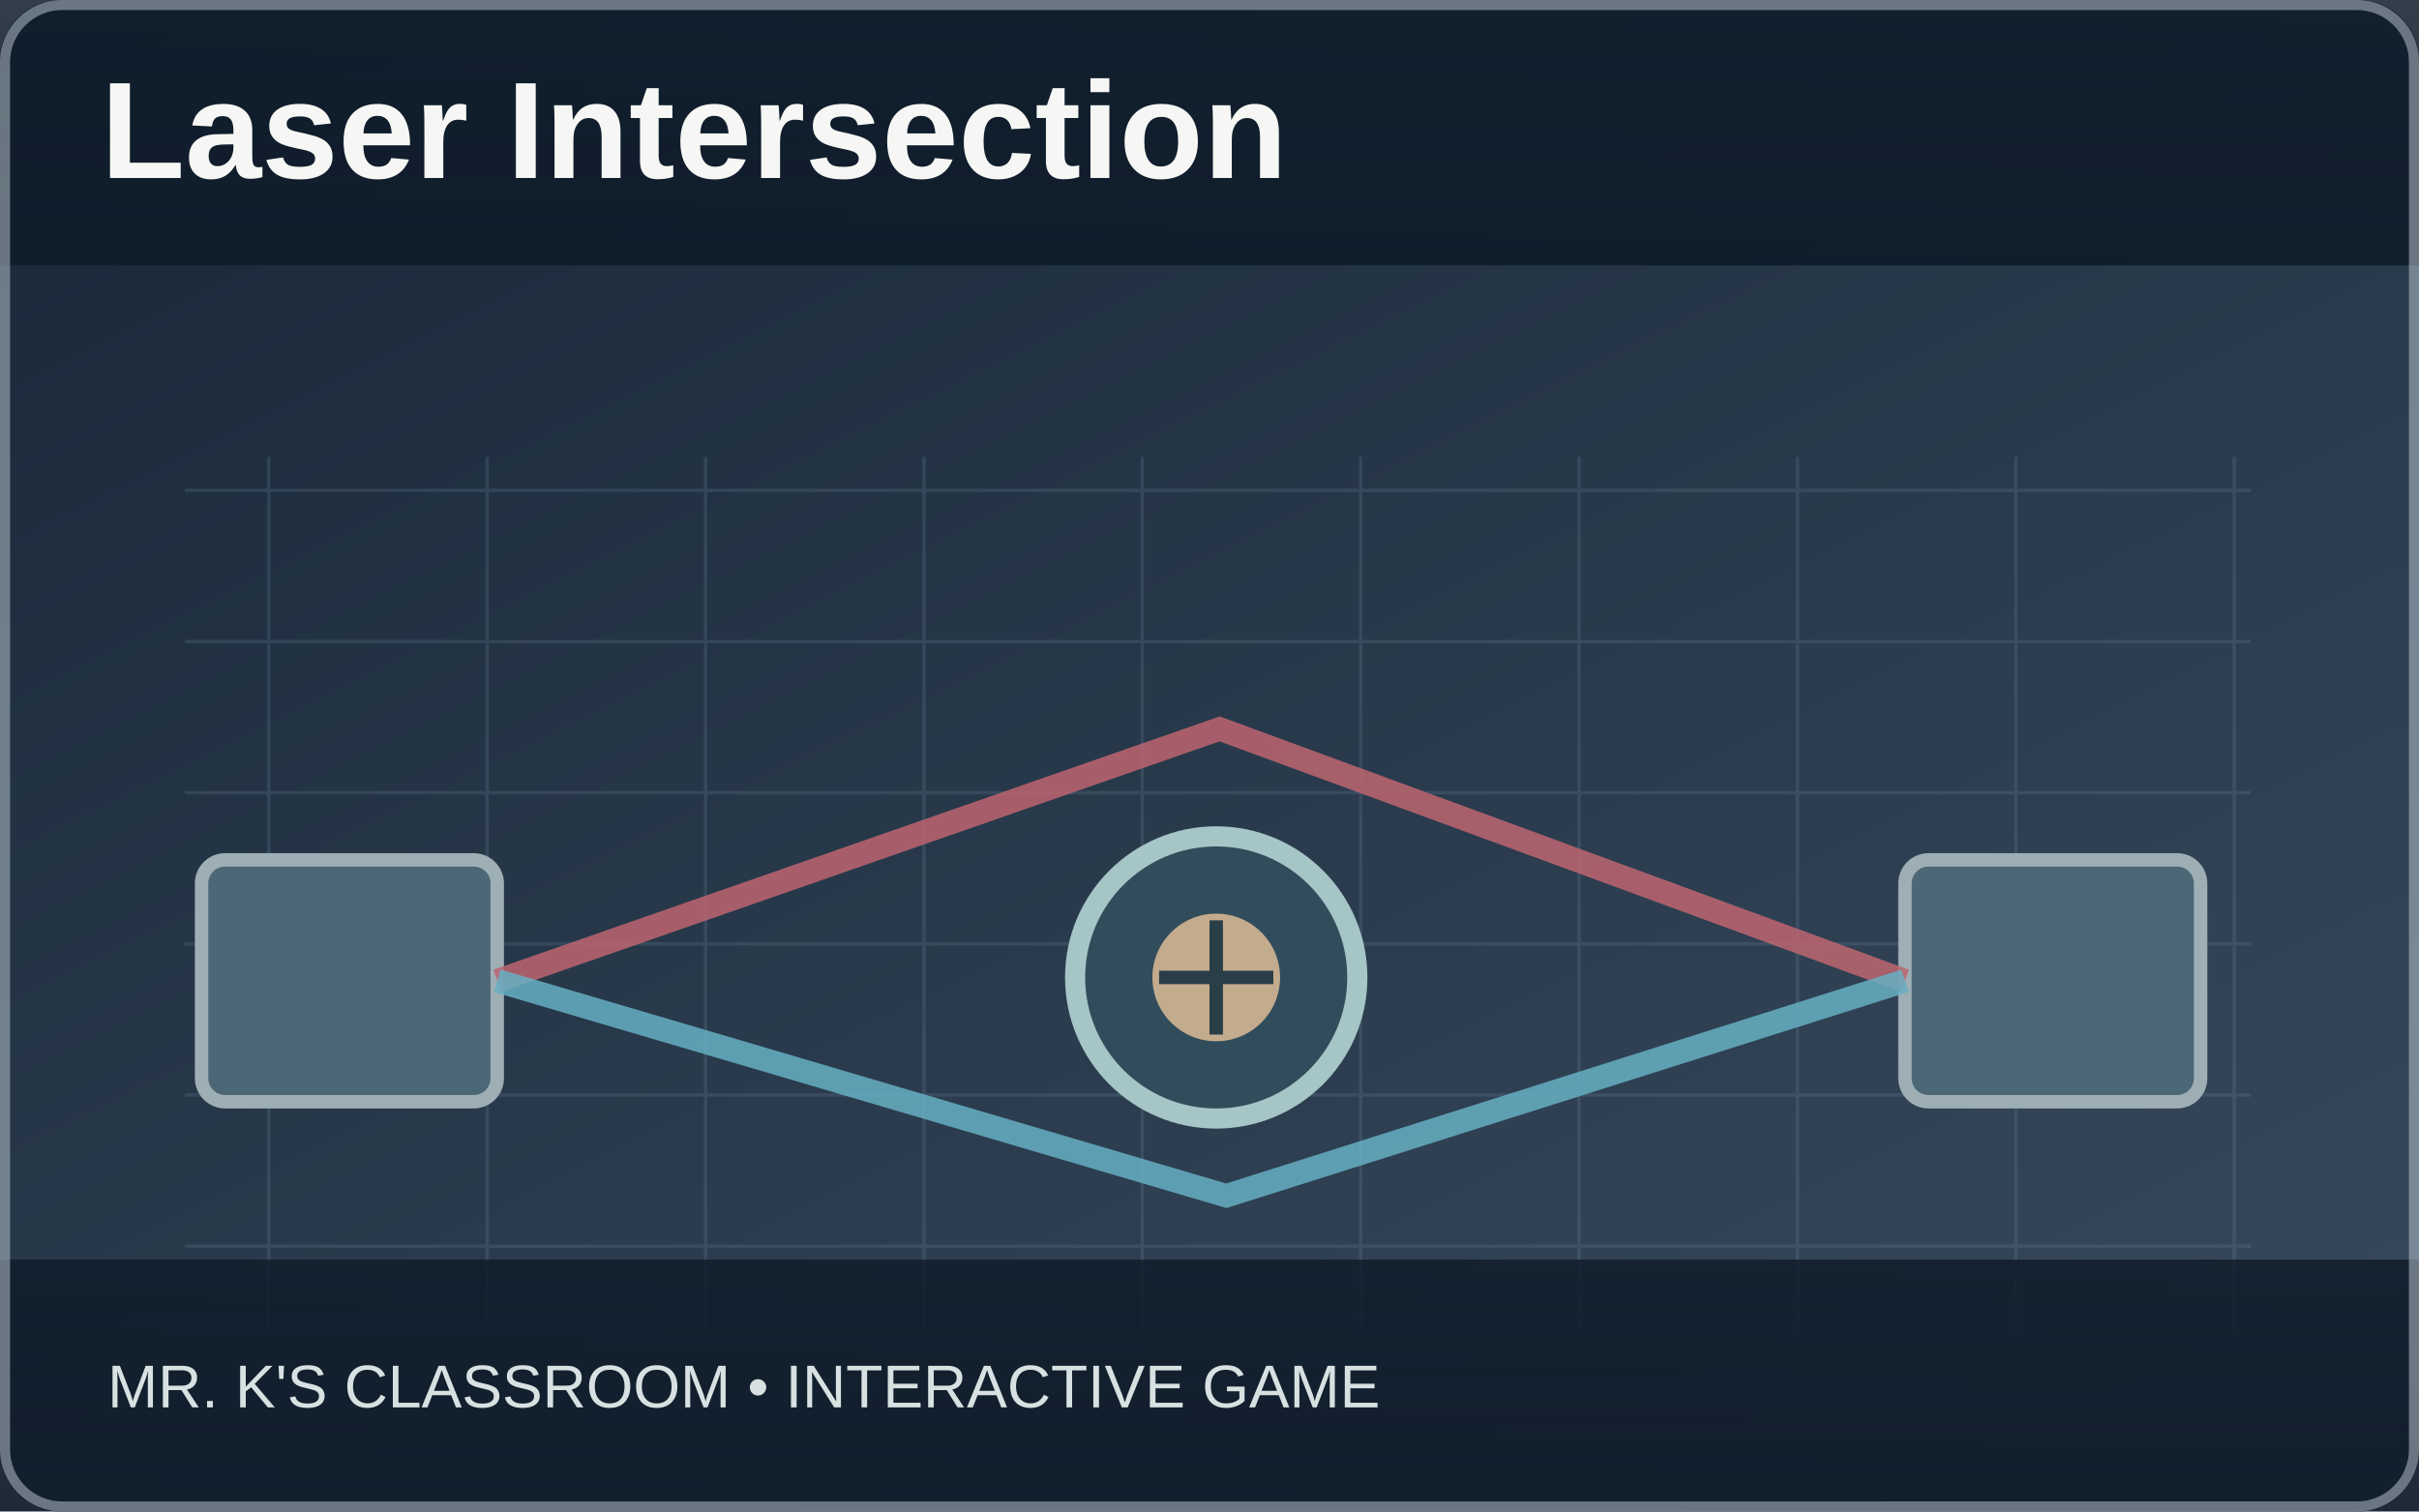
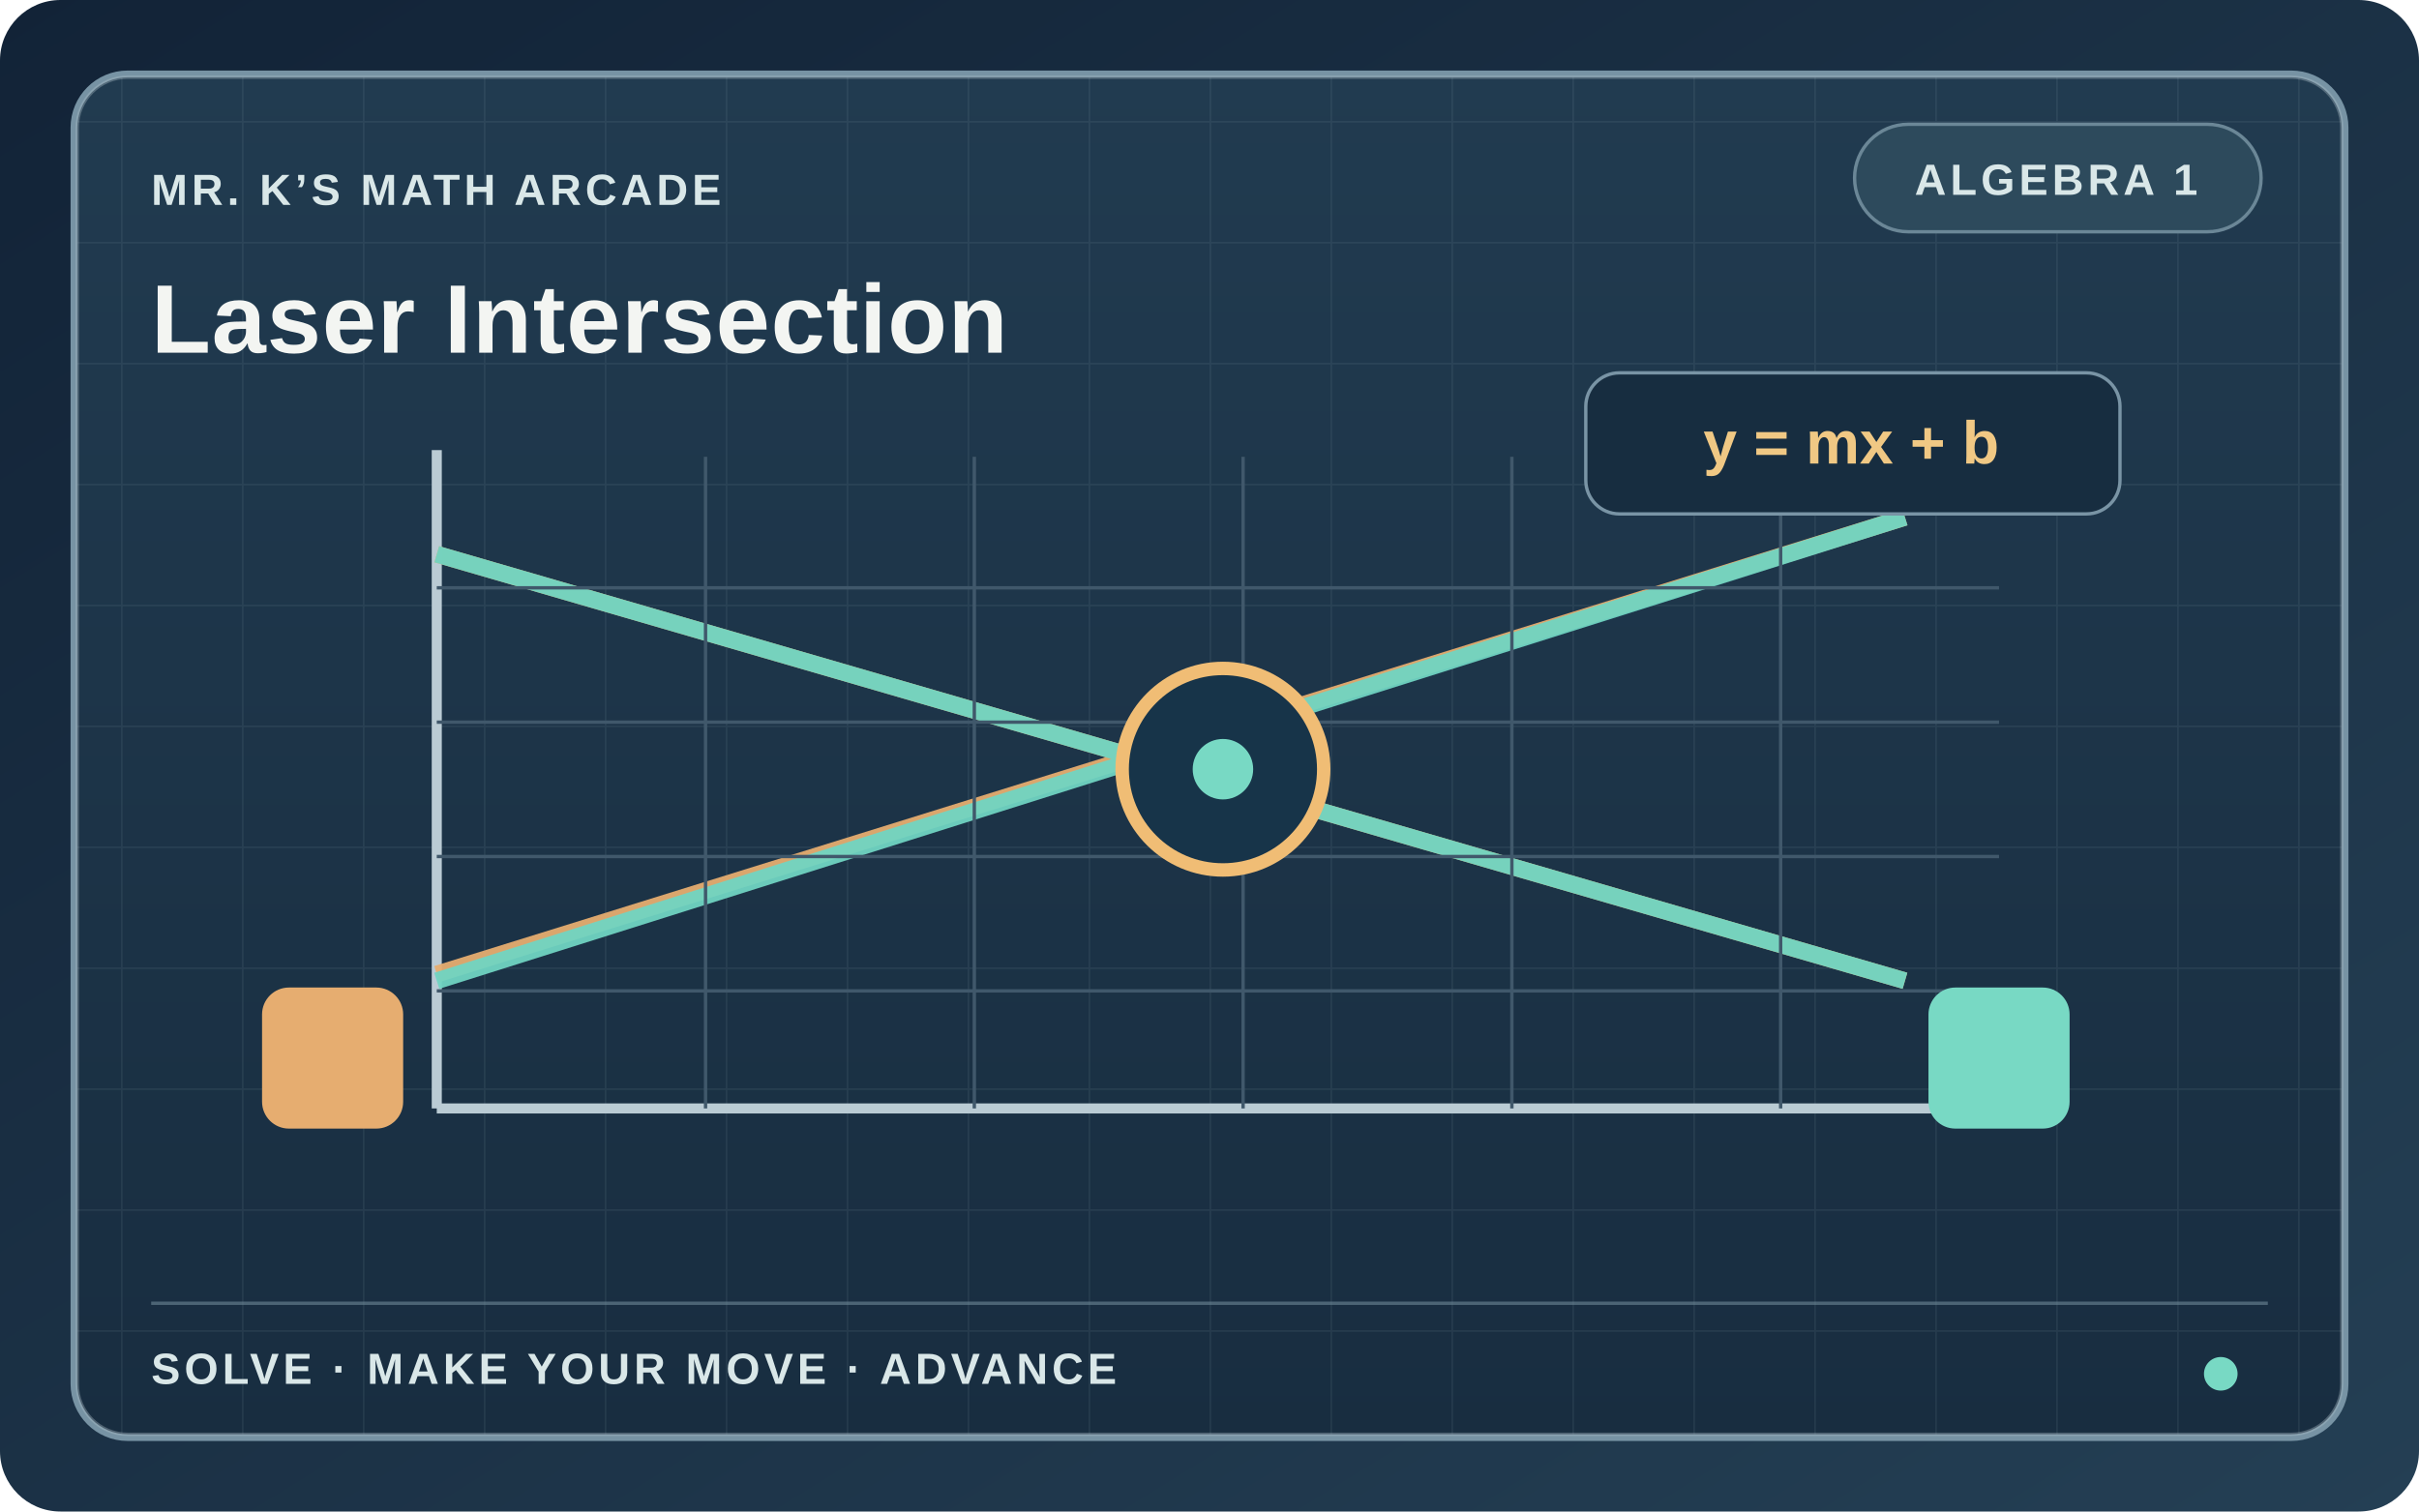
<svg xmlns="http://www.w3.org/2000/svg" viewBox="0 0 720 450" role="img" aria-label="Laser Intersection">
  <defs>
-     <linearGradient id="bg" x1="0" y1="0" x2=".8" y2="1">
-       <stop stop-color="#182738" />
-       <stop offset="1" stop-color="#35485a" />
+     <linearGradient id="bg" x1="0" y1="0" x2="1" y2="1">
+       <stop stop-color="#122337" />
+       <stop offset="1" stop-color="#243f54" />
    </linearGradient>
-     <linearGradient id="shade" x1="0" y1="0" x2="0" y2="1">
-       <stop stop-color="#0f1c2a" stop-opacity=".85" />
-       <stop offset="1" stop-color="#0f1c2a" stop-opacity=".94" />
+     <linearGradient id="panel" x1="0" y1="0" x2="0" y2="1">
+       <stop stop-color="#213b50" />
+       <stop offset="1" stop-color="#182d40" />
    </linearGradient>
+     <pattern id="grid" width="36" height="36" patternUnits="userSpaceOnUse">
+       <path d="M36 0H0V36" fill="none" stroke="#a9c0ce" stroke-opacity=".09" />
+     </pattern>
  </defs>
+   <style>.title{font:700 29px Arial,Helvetica,sans-serif;fill:#f3f5f2;letter-spacing:.3px}.label{font:700 13px Arial,Helvetica,sans-serif;fill:#d9e7e8;letter-spacing:1.2px}.formula{font:700 18px Arial,Helvetica,sans-serif;fill:#f0c884}</style>
  <rect width="720" height="450" rx="18" fill="url(#bg)" />
-   <g transform="translate(0 66)">
-     <g stroke="#7792aa" opacity=".2">
-       <path d="M80 70V330" />
-       <path d="M145 70V330" />
-       <path d="M210 70V330" />
-       <path d="M275 70V330" />
-       <path d="M340 70V330" />
-       <path d="M405 70V330" />
-       <path d="M470 70V330" />
-       <path d="M535 70V330" />
-       <path d="M600 70V330" />
-       <path d="M665 70V330" />
-       <path d="M55 80H670" />
-       <path d="M55 125H670" />
-       <path d="M55 170H670" />
-       <path d="M55 215H670" />
-       <path d="M55 260H670" />
-       <path d="M55 305H670" />
+   <rect x="22" y="22" width="676" height="406" rx="16" fill="url(#panel)" stroke="#7793a4" stroke-width="2" />
+   <rect x="23" y="23" width="674" height="404" rx="15" fill="url(#grid)" />
+   <text x="45" y="61" class="label">MR. K’S MATH ARCADE</text>
+   <rect x="552" y="37" width="121" height="32" rx="16" fill="#2d4a5c" stroke="#6b8797" />
+   <text x="612" y="58" class="label" text-anchor="middle">ALGEBRA 1</text>
+   <text x="45" y="105" class="title">Laser Intersection</text>
+   <g>
+     <path d="M130 330V134M130 330H595" stroke="#bacbd4" stroke-width="3" />
+     <path d="M130 290L567 154M130 165L567 292" fill="none" stroke="#e6ad70" stroke-width="5" opacity=".94" />
+     <path d="M130 292L567 154M130 165L567 292" fill="none" stroke="#70d5c2" stroke-width="5" opacity=".94" />
+     <g stroke="#40586b" stroke-width="1">
+       <path d="M210 136V330M290 136V330M370 136V330M450 136V330M530 136V330" />
+       <path d="M130 175H595M130 215H595M130 255H595M130 295H595" />
    </g>
-     <rect x="60" y="190" width="88" height="72" rx="7" fill="#4c6775" stroke="#9eaeb5" stroke-width="4" />
-     <rect x="567" y="190" width="88" height="72" rx="7" fill="#4c6775" stroke="#9eaeb5" stroke-width="4" />
-     <path d="M148 226L363 151L567 226" stroke="#bd6570" stroke-width="7" fill="none" opacity=".85" />
-     <path d="M148 226L365 290L567 226" stroke="#66afc3" stroke-width="7" fill="none" opacity=".85" />
-     <circle cx="362" cy="225" r="42" fill="#314c5b" stroke="#a5c5c6" stroke-width="6" />
-     <circle cx="362" cy="225" r="19" fill="#c3ab8e" />
-     <path d="M345 225h34m-17-17v34" stroke="#293e47" stroke-width="4" />
+     <circle cx="364" cy="229" r="30" fill="#173449" stroke="#f0bd75" stroke-width="4" />
+     <circle cx="364" cy="229" r="9" fill="#78d9c4" />
+     <rect x="472" y="111" width="159" height="42" rx="10" fill="#172d40" stroke="#7994a5" />
+     <text x="551" y="138" class="formula" text-anchor="middle">y = mx + b</text>
+     <rect x="78" y="294" width="42" height="42" rx="8" fill="#e6ad70" />
+     <rect x="574" y="294" width="42" height="42" rx="8" fill="#78d9c4" />
  </g>
-   <rect width="720" height="79" fill="url(#shade)" />
-   <rect y="375" width="720" height="75" fill="url(#shade)" />
-   <text x="30" y="53" font-family="Arial,Helvetica,sans-serif" font-size="41" fill="#f6f7f4" font-weight="bold">Laser Intersection</text>
-   <text x="32" y="419" font-family="Arial,Helvetica,sans-serif" font-size="18" fill="#d7e1e1">MR. K'S CLASSROOM  •  INTERACTIVE GAME</text>
-   <rect x="1.5" y="1.5" width="717" height="447" rx="17" stroke="#b2c0c8" stroke-width="3" fill="none" opacity=".55" />
+   <path d="M45 388H675" stroke="#6e8998" stroke-opacity=".6" />
+   <text x="45" y="412" class="label">SOLVE  ·  MAKE YOUR MOVE  ·  ADVANCE</text>
+   <circle cx="661" cy="409" r="5" fill="#78d9c4" />
+   <rect x="23" y="23" width="674" height="404" rx="15" fill="none" stroke="#b2c2cb" stroke-opacity=".35" stroke-width="1" />
</svg>
